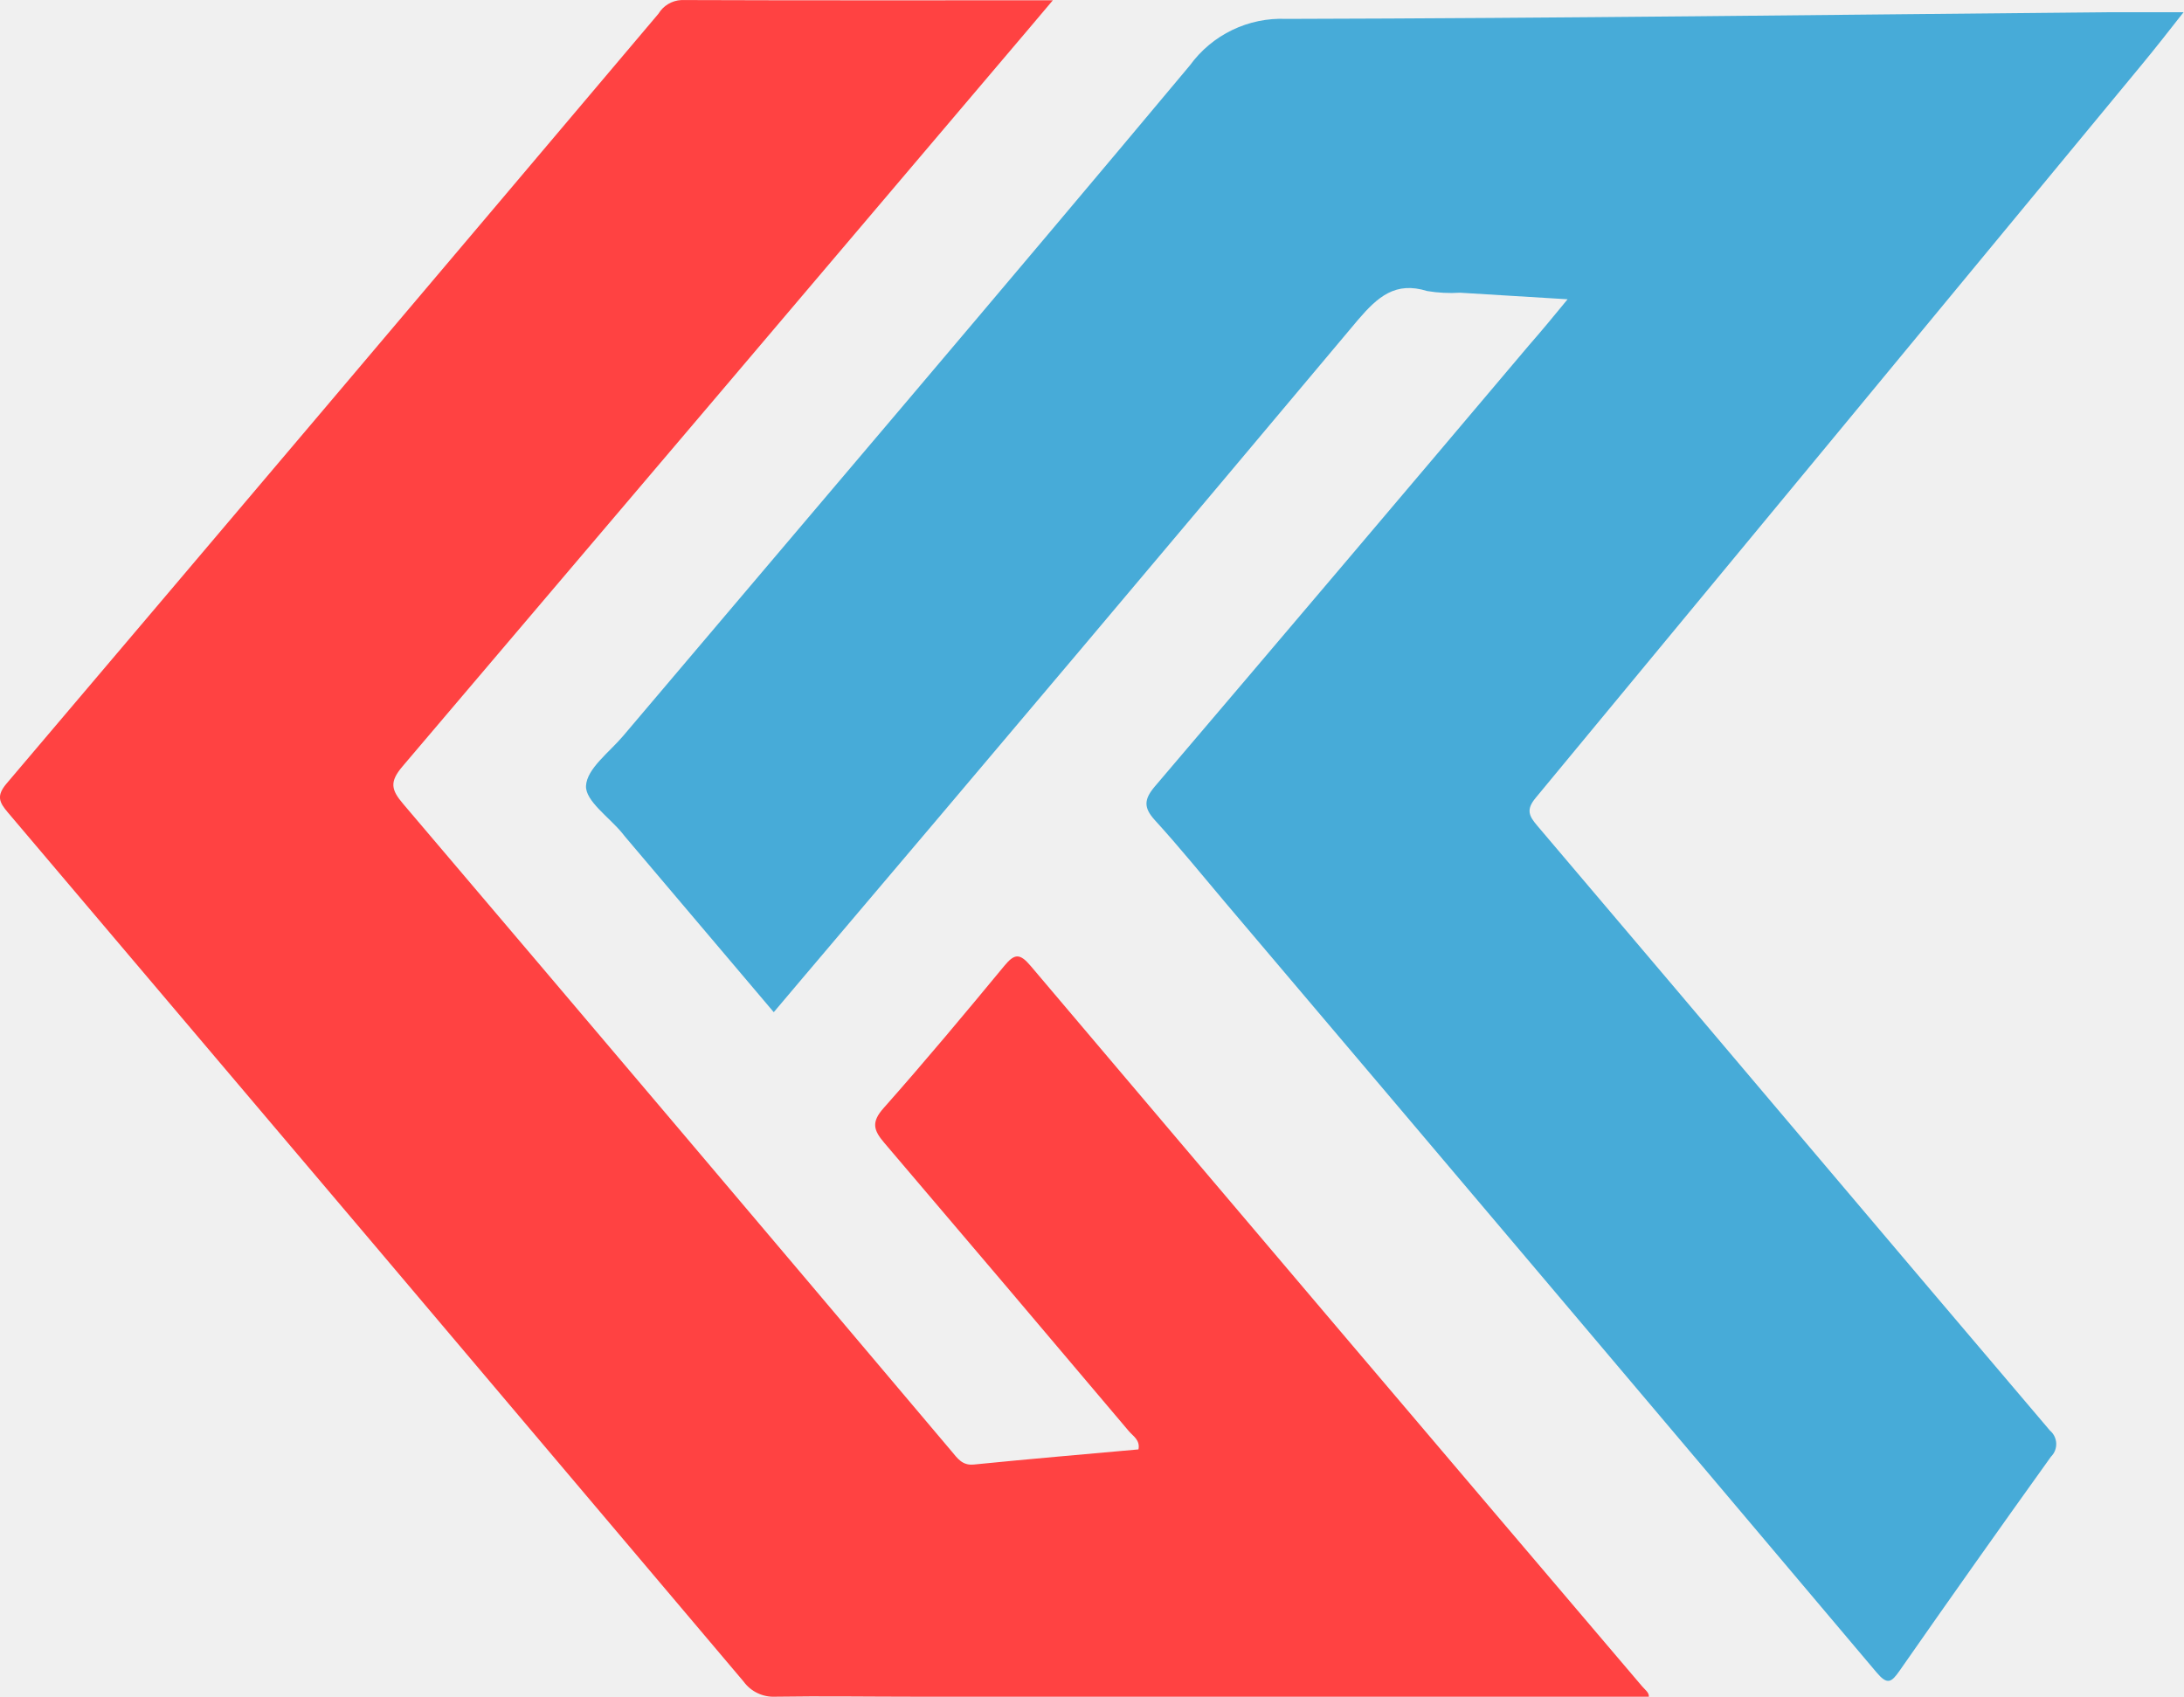
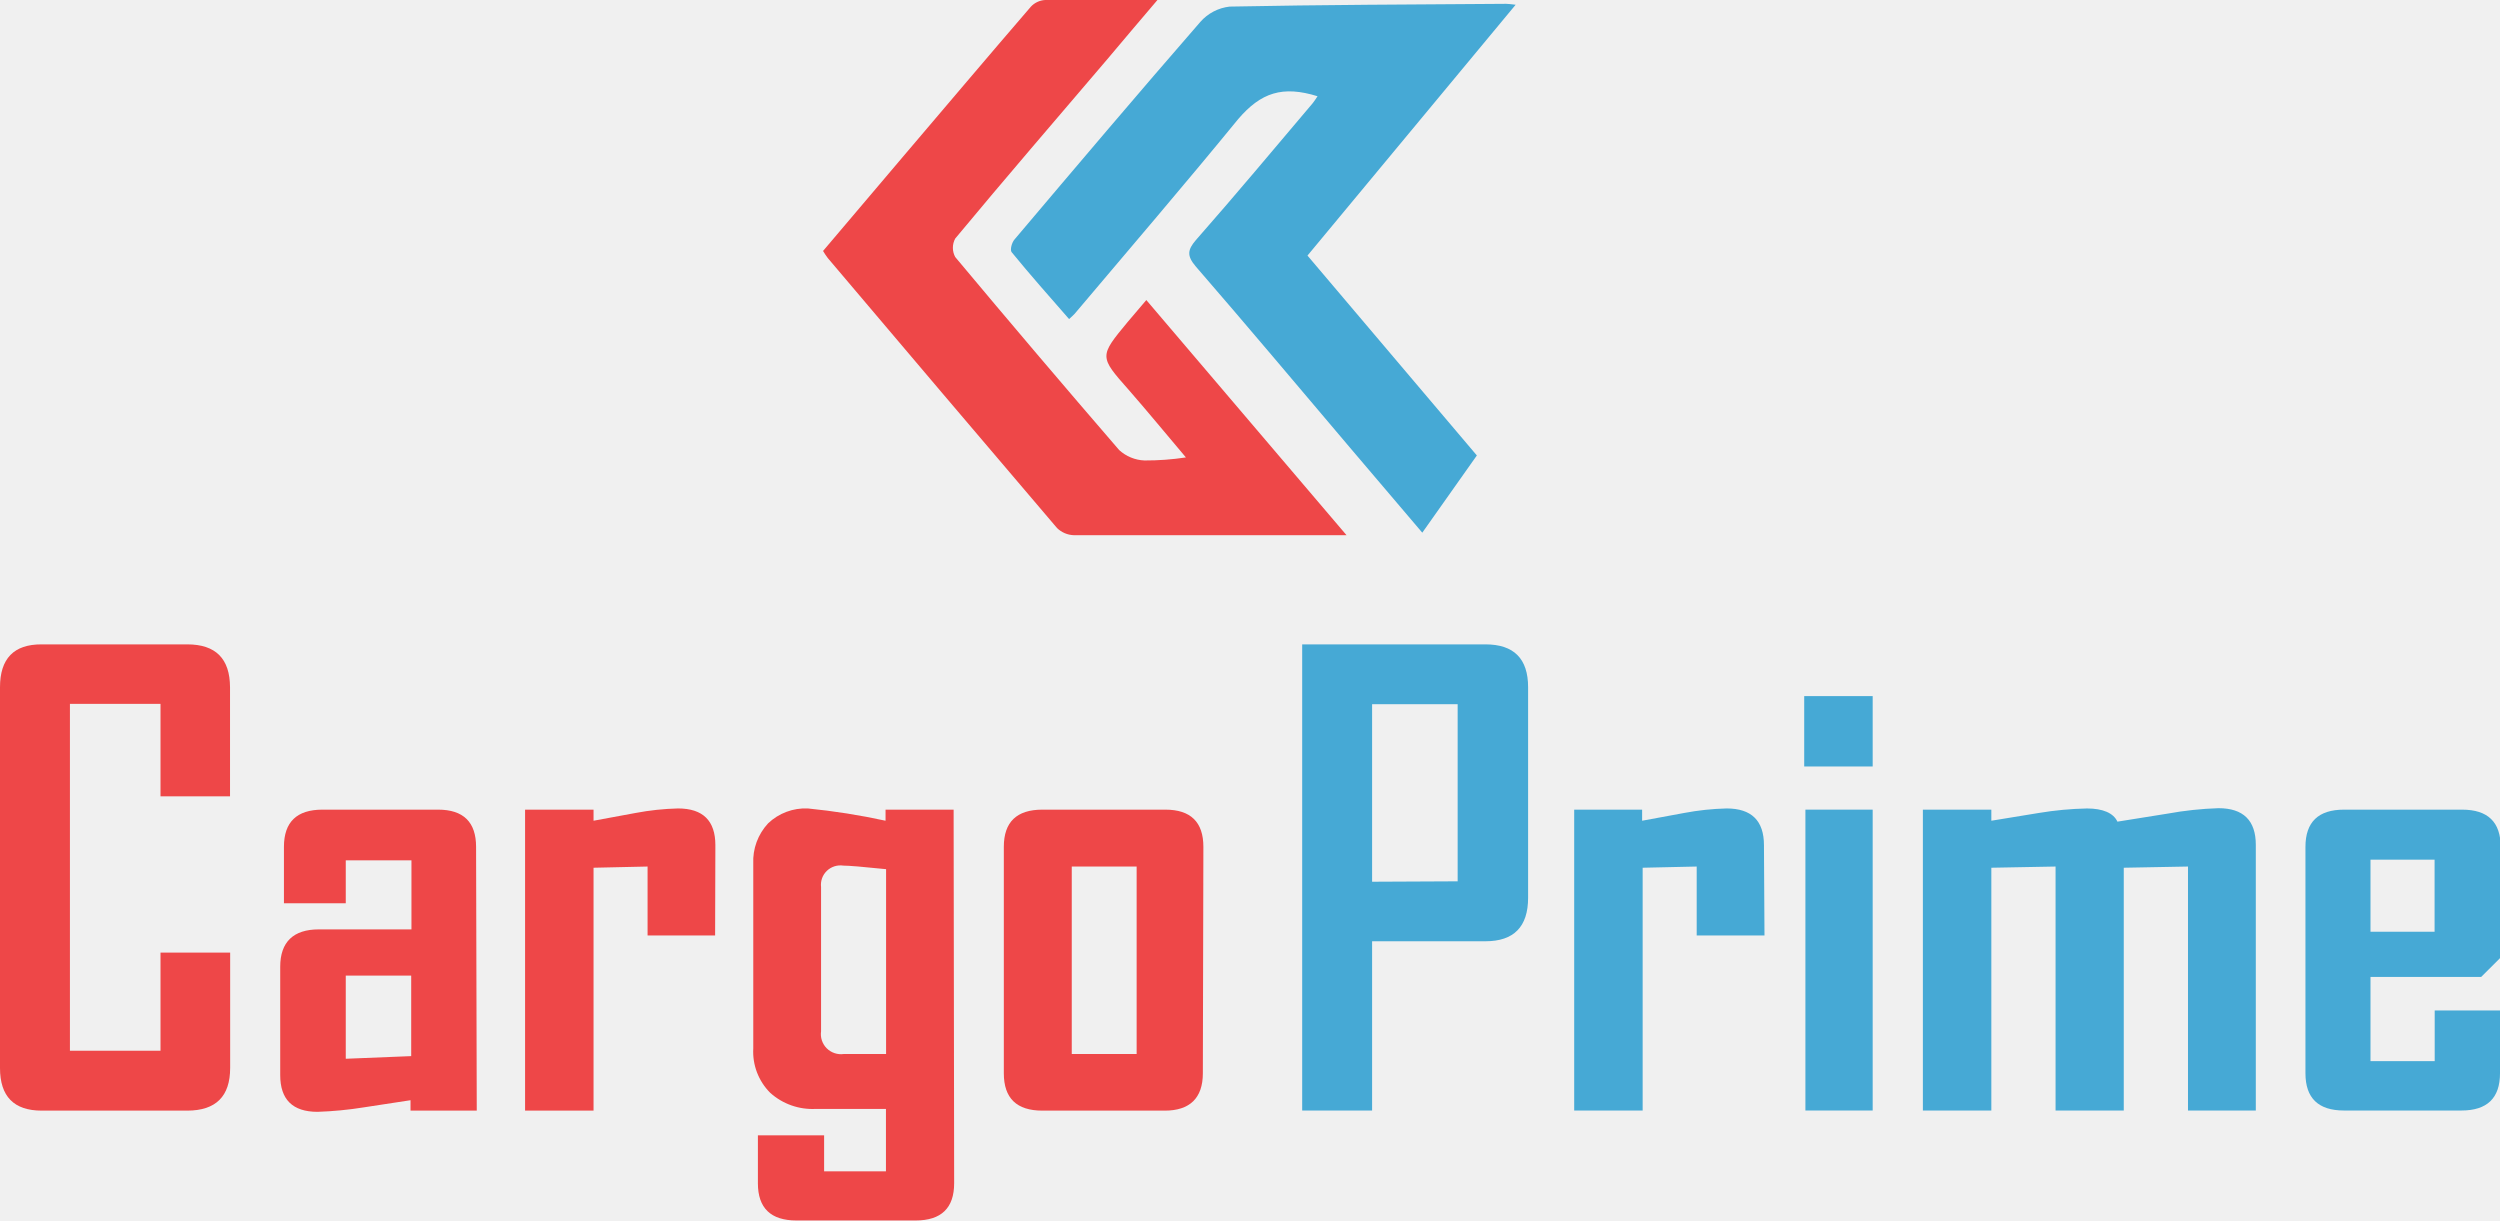
- <svg xmlns="http://www.w3.org/2000/svg" width="44.272" height="34.402" viewBox="0 0 44.272 34.402">
-   <g id="Group_28" data-name="Group 28" transform="translate(-126.613 -52.39)">
-     <path id="Path_11" data-name="Path 11" d="M158.39,58.458c-.789-.048-1.484-.092-2.179-.133a2.944,2.944,0,0,1-.668-.034c-.643-.2-1,.116-1.4.582q-5.629,6.712-11.3,13.395l-.545.645-3.016-3.561c-.021-.024-.039-.05-.06-.075-.263-.319-.746-.649-.73-.954.018-.348.472-.68.75-1.008,3.835-4.53,7.686-9.047,11.492-13.6a2.291,2.291,0,0,1,1.954-.942c5.543-.013,11.086-.084,16.629-.135.491,0,.982,0,1.559,0-.3.383-.569.727-.846,1.062q-6.14,7.438-12.288,14.868c-.2.24-.132.369.029.559q2.757,3.248,5.506,6.5,2.443,2.888,4.891,5.769a.359.359,0,0,1,.02.53q-1.547,2.158-3.066,4.336c-.171.246-.252.295-.469.038q-6.591-7.811-13.2-15.608c-.474-.56-.936-1.132-1.431-1.674-.233-.256-.217-.424,0-.681q3.8-4.464,7.584-8.945C157.861,59.1,158.1,58.813,158.39,58.458Z" fill="#47abd8" />
-     <path id="Path_12" data-name="Path 12" d="M160.037,86.792H145.156c-.942,0-1.885-.015-2.827,0a.751.751,0,0,1-.645-.31q-7.448-8.816-14.911-17.618c-.175-.206-.239-.337-.026-.588q6.618-7.8,13.214-15.608a.573.573,0,0,1,.466-.277c2.472.009,4.944.005,7.528.005l-.472.559q-6.35,7.49-12.708,14.971c-.273.32-.232.479.014.768q5.566,6.55,11.11,13.118c.123.146.221.3.462.272,1.108-.111,2.219-.206,3.33-.306.037-.191-.11-.269-.195-.37q-2.472-2.928-4.956-5.844c-.222-.259-.268-.423-.015-.707.837-.944,1.645-1.913,2.448-2.885.207-.251.313-.254.53,0q6.189,7.311,12.395,14.607C159.957,86.65,160.044,86.706,160.037,86.792Z" fill="#ff4242" />
+ <svg xmlns="http://www.w3.org/2000/svg" width="127" height="62" viewBox="0 0 127 62" fill="none">
+   <g clip-path="url(#clip0_18_203)">
+     <path d="M76.995 0.241L66.42 12.983L75.024 23.137L72.252 27.06L68.579 22.741C65.976 19.67 63.386 16.585 60.748 13.54C60.284 12.997 60.325 12.695 60.748 12.199C62.767 9.905 64.718 7.565 66.689 5.238C66.776 5.13 66.85 5.01 66.931 4.889C65.162 4.339 64.058 4.694 62.895 6.056C60.17 9.389 57.371 12.648 54.586 15.948C54.512 16.028 54.425 16.102 54.31 16.209C53.321 15.076 52.333 13.963 51.391 12.809C51.303 12.702 51.391 12.313 51.559 12.139C54.68 8.45 57.802 4.761 60.977 1.113C61.358 0.678 61.888 0.4 62.464 0.335C67.173 0.241 71.829 0.228 76.511 0.194C76.632 0.194 76.753 0.215 76.995 0.241Z" fill="#46A9D5" />
+     <path d="M58.233 15.243L68.404 27.188C68.108 27.188 67.927 27.188 67.732 27.188C63.339 27.188 58.946 27.188 54.546 27.188C54.228 27.176 53.926 27.047 53.698 26.825C49.805 22.256 45.923 17.685 42.053 13.111C41.965 12.995 41.885 12.874 41.811 12.749L45.894 7.934C48.047 5.405 50.193 2.864 52.366 0.342C52.554 0.138 52.815 0.016 53.093 0C54.943 0 56.793 0 58.798 0C57.896 1.066 57.082 2.012 56.255 3.004C53.671 6.036 51.081 9.04 48.525 12.118C48.447 12.263 48.406 12.424 48.406 12.588C48.406 12.752 48.447 12.913 48.525 13.057C51.279 16.352 54.055 19.62 56.853 22.862C57.205 23.185 57.66 23.372 58.138 23.392C58.843 23.395 59.547 23.343 60.244 23.237C59.228 22.037 58.3 20.904 57.338 19.804C55.837 18.107 55.837 18.107 57.291 16.35L58.233 15.243Z" fill="#EE4748" />
+     <path d="M11.692 54.254C11.692 55.694 10.968 56.416 9.519 56.42H2.119C0.706 56.42 0 55.698 0 54.254V34.913C0 33.456 0.704 32.729 2.112 32.734H9.513C10.957 32.734 11.681 33.46 11.685 34.913V40.453H8.154V35.758H3.552V53.376H8.154V48.393H11.692V54.254Z" fill="#EE4748" />
+     <path d="M24.219 56.42H20.855V55.891L18.487 56.253C17.708 56.379 16.921 56.455 16.132 56.481C14.867 56.481 14.235 55.857 14.235 54.616V49.11C14.235 47.85 14.908 47.213 16.193 47.213H20.902V43.705H17.565V45.885H14.424V43.021C14.424 41.76 15.076 41.13 16.381 41.13H22.254C23.539 41.13 24.185 41.76 24.185 43.021L24.219 56.42ZM20.889 53.651V49.56H17.565V53.785L20.889 53.651Z" fill="#EE4748" />
+     <path d="M36.328 47.521H32.897V44.02L30.152 44.081V56.42H26.674V41.13H30.152V41.693L32.291 41.298C33.002 41.163 33.722 41.087 34.444 41.069C35.709 41.069 36.341 41.693 36.341 42.934L36.328 47.521Z" fill="#EE4748" />
+     <path d="M48.471 60.109C48.471 61.37 47.818 62 46.513 62H40.459C39.154 62 38.501 61.37 38.501 60.109V57.674H41.865V59.505H45.006V56.333H41.441C40.591 56.377 39.759 56.083 39.127 55.515C38.833 55.221 38.604 54.868 38.456 54.48C38.307 54.091 38.243 53.676 38.266 53.262V43.873C38.249 43.499 38.307 43.126 38.436 42.775C38.566 42.424 38.764 42.102 39.019 41.827C39.286 41.571 39.603 41.372 39.95 41.242C40.297 41.111 40.667 41.053 41.037 41.069C42.364 41.201 43.683 41.409 44.986 41.693V41.13H48.444L48.471 60.109ZM45.013 53.543V44.154C43.849 44.034 43.123 43.973 42.84 43.973C42.689 43.951 42.535 43.963 42.39 44.009C42.245 44.056 42.112 44.135 42.003 44.24C41.894 44.346 41.81 44.476 41.759 44.619C41.709 44.763 41.692 44.916 41.71 45.066V52.39C41.687 52.547 41.702 52.706 41.752 52.856C41.802 53.007 41.887 53.143 41.999 53.255C42.111 53.367 42.248 53.451 42.399 53.501C42.55 53.551 42.71 53.566 42.867 53.543H45.013Z" fill="#EE4748" />
+     <path d="M61.105 54.522C61.105 55.79 60.432 56.42 59.174 56.42H52.951C51.646 56.42 50.994 55.79 50.994 54.522V43.021C50.994 41.76 51.646 41.13 52.951 41.13H59.201C60.486 41.13 61.132 41.76 61.132 43.021L61.105 54.522ZM57.741 53.543V44.02H54.445V53.543H57.741Z" fill="#EE4748" />
+     <path d="M77.628 45.603C77.628 47.078 76.906 47.816 75.461 47.816H69.703V56.414H66.151V32.734H75.461C76.906 32.734 77.628 33.46 77.628 34.913V45.603ZM74.049 44.771V35.772H69.703V44.792L74.049 44.771Z" fill="#46A9D5" />
+     <path d="M89.636 47.521H86.192V44.02L83.447 44.081V56.414H79.969V41.13H83.42V41.693L85.559 41.298C86.269 41.163 86.989 41.087 87.712 41.069C88.977 41.069 89.609 41.693 89.609 42.934L89.636 47.521Z" fill="#46A9D5" />
+     <path d="M95.132 38.937H91.654V35.362H95.132V38.937ZM95.132 56.414H91.715V41.13H95.132V56.414Z" fill="#46A9D5" />
+     <path d="M114.595 56.414H111.15V44.02L107.887 44.081V56.414H104.423V44.02L101.16 44.081V56.414H97.682V41.13H101.16V41.693L103.575 41.298C104.383 41.163 105.199 41.087 106.017 41.07C106.818 41.07 107.363 41.298 107.565 41.74L110.121 41.331C110.972 41.176 111.833 41.084 112.698 41.056C113.962 41.056 114.595 41.68 114.595 42.92V56.414Z" fill="#46A9D5" />
+     <path d="M127 54.523C127 55.783 126.347 56.414 125.042 56.414H119.075C117.77 56.414 117.117 55.783 117.117 54.523V43.021C117.117 41.76 117.77 41.13 119.075 41.13H125.076C126.381 41.13 127.034 41.76 127.034 43.021V48.641L126.045 49.627H120.421V53.906H123.683V51.33H127.007L127 54.523ZM123.677 47.333V43.672H120.421V47.333H123.677Z" fill="#46A9D5" />
  </g>
+   <defs>
+     <clipPath id="clip0_18_203">
+       <rect width="127" height="62" fill="white" />
+     </clipPath>
+   </defs>
</svg>
